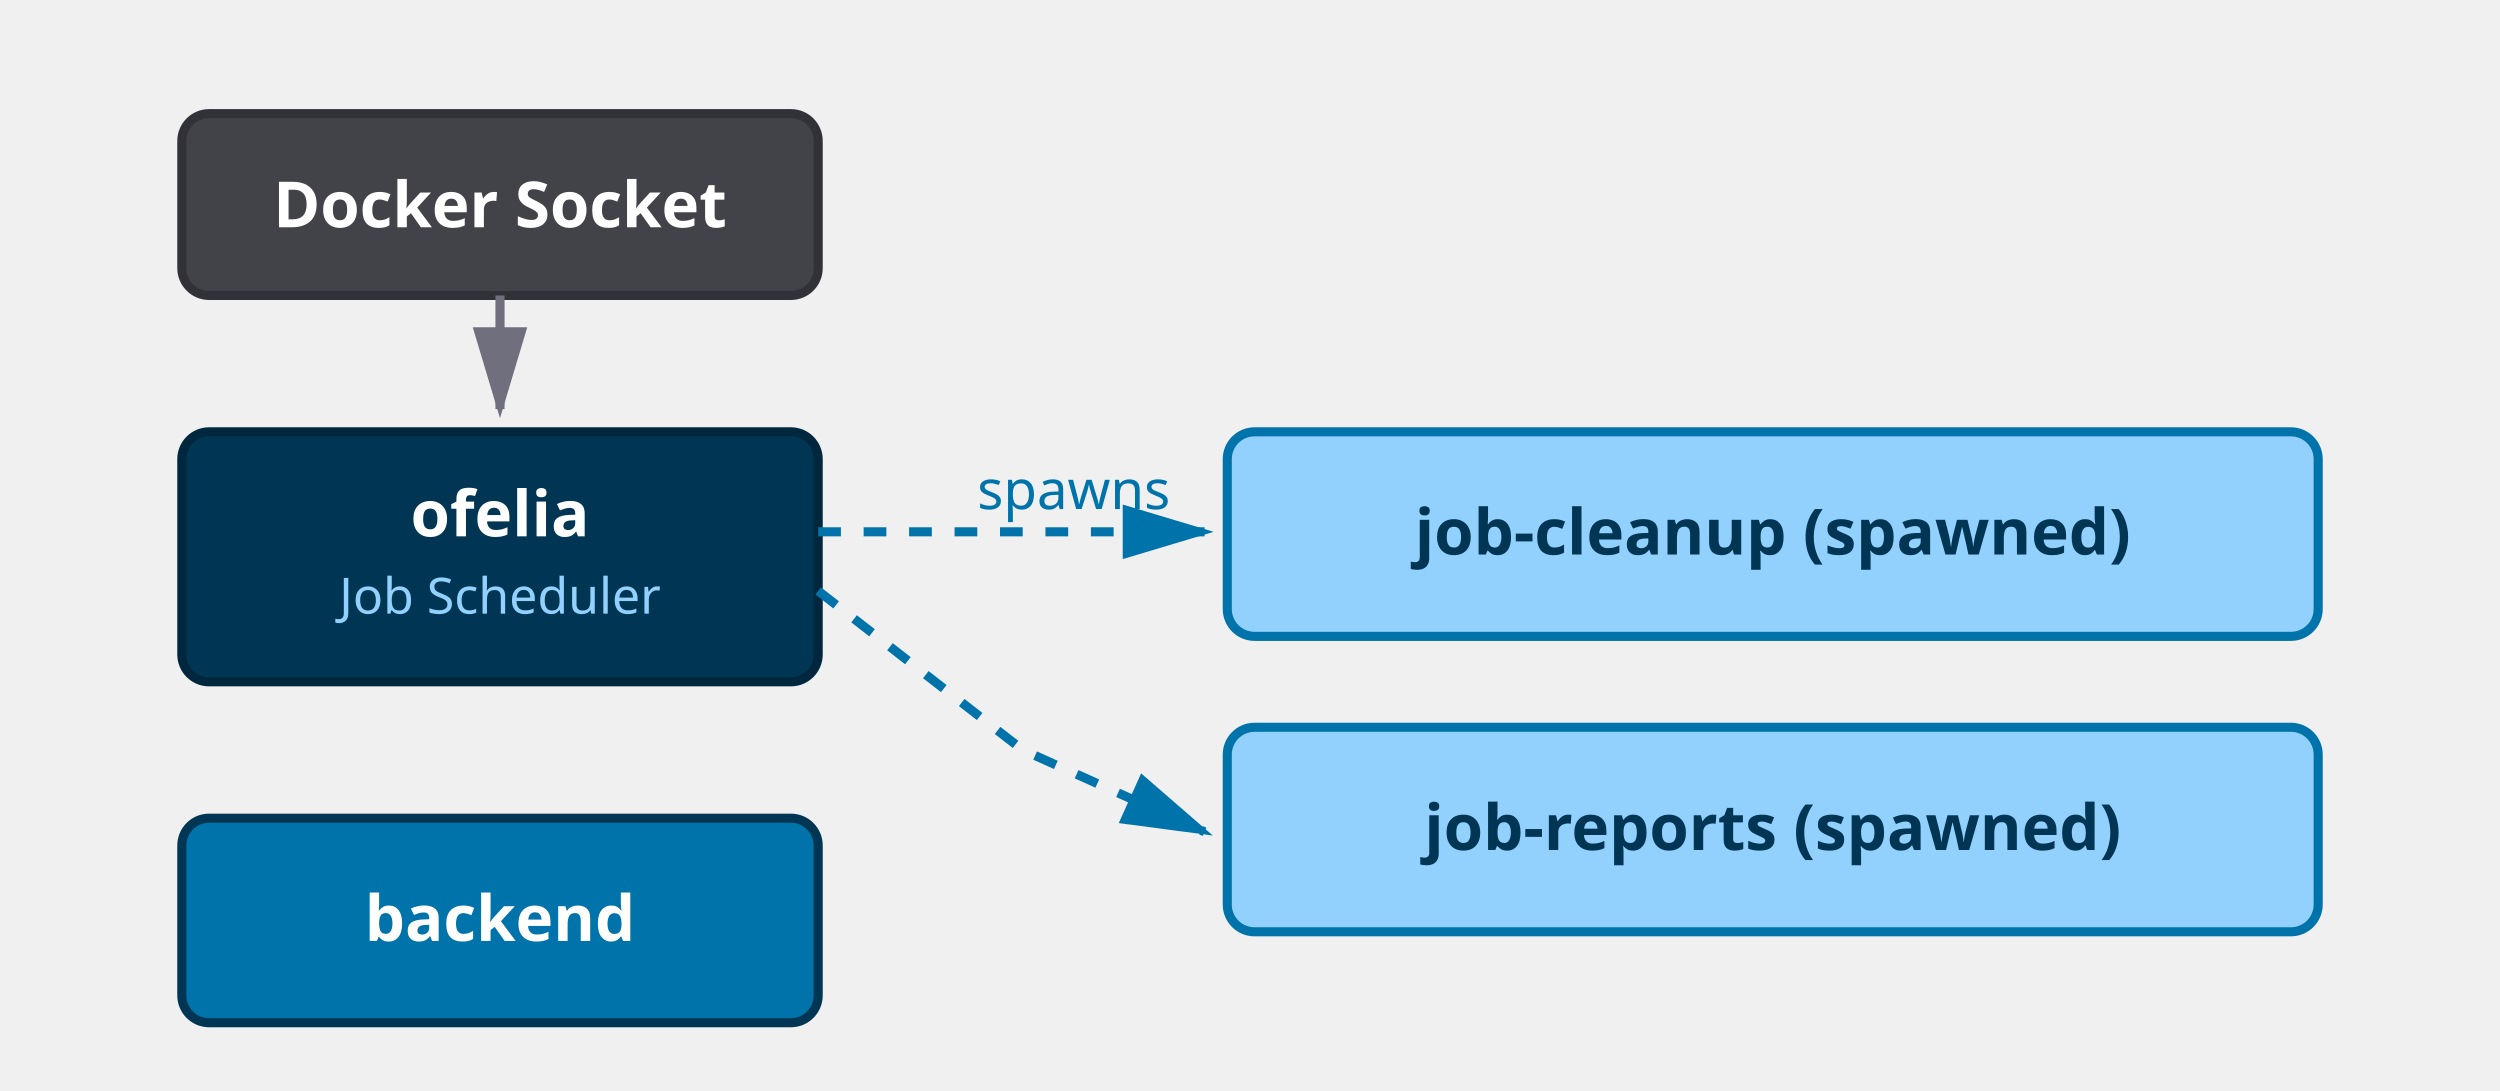
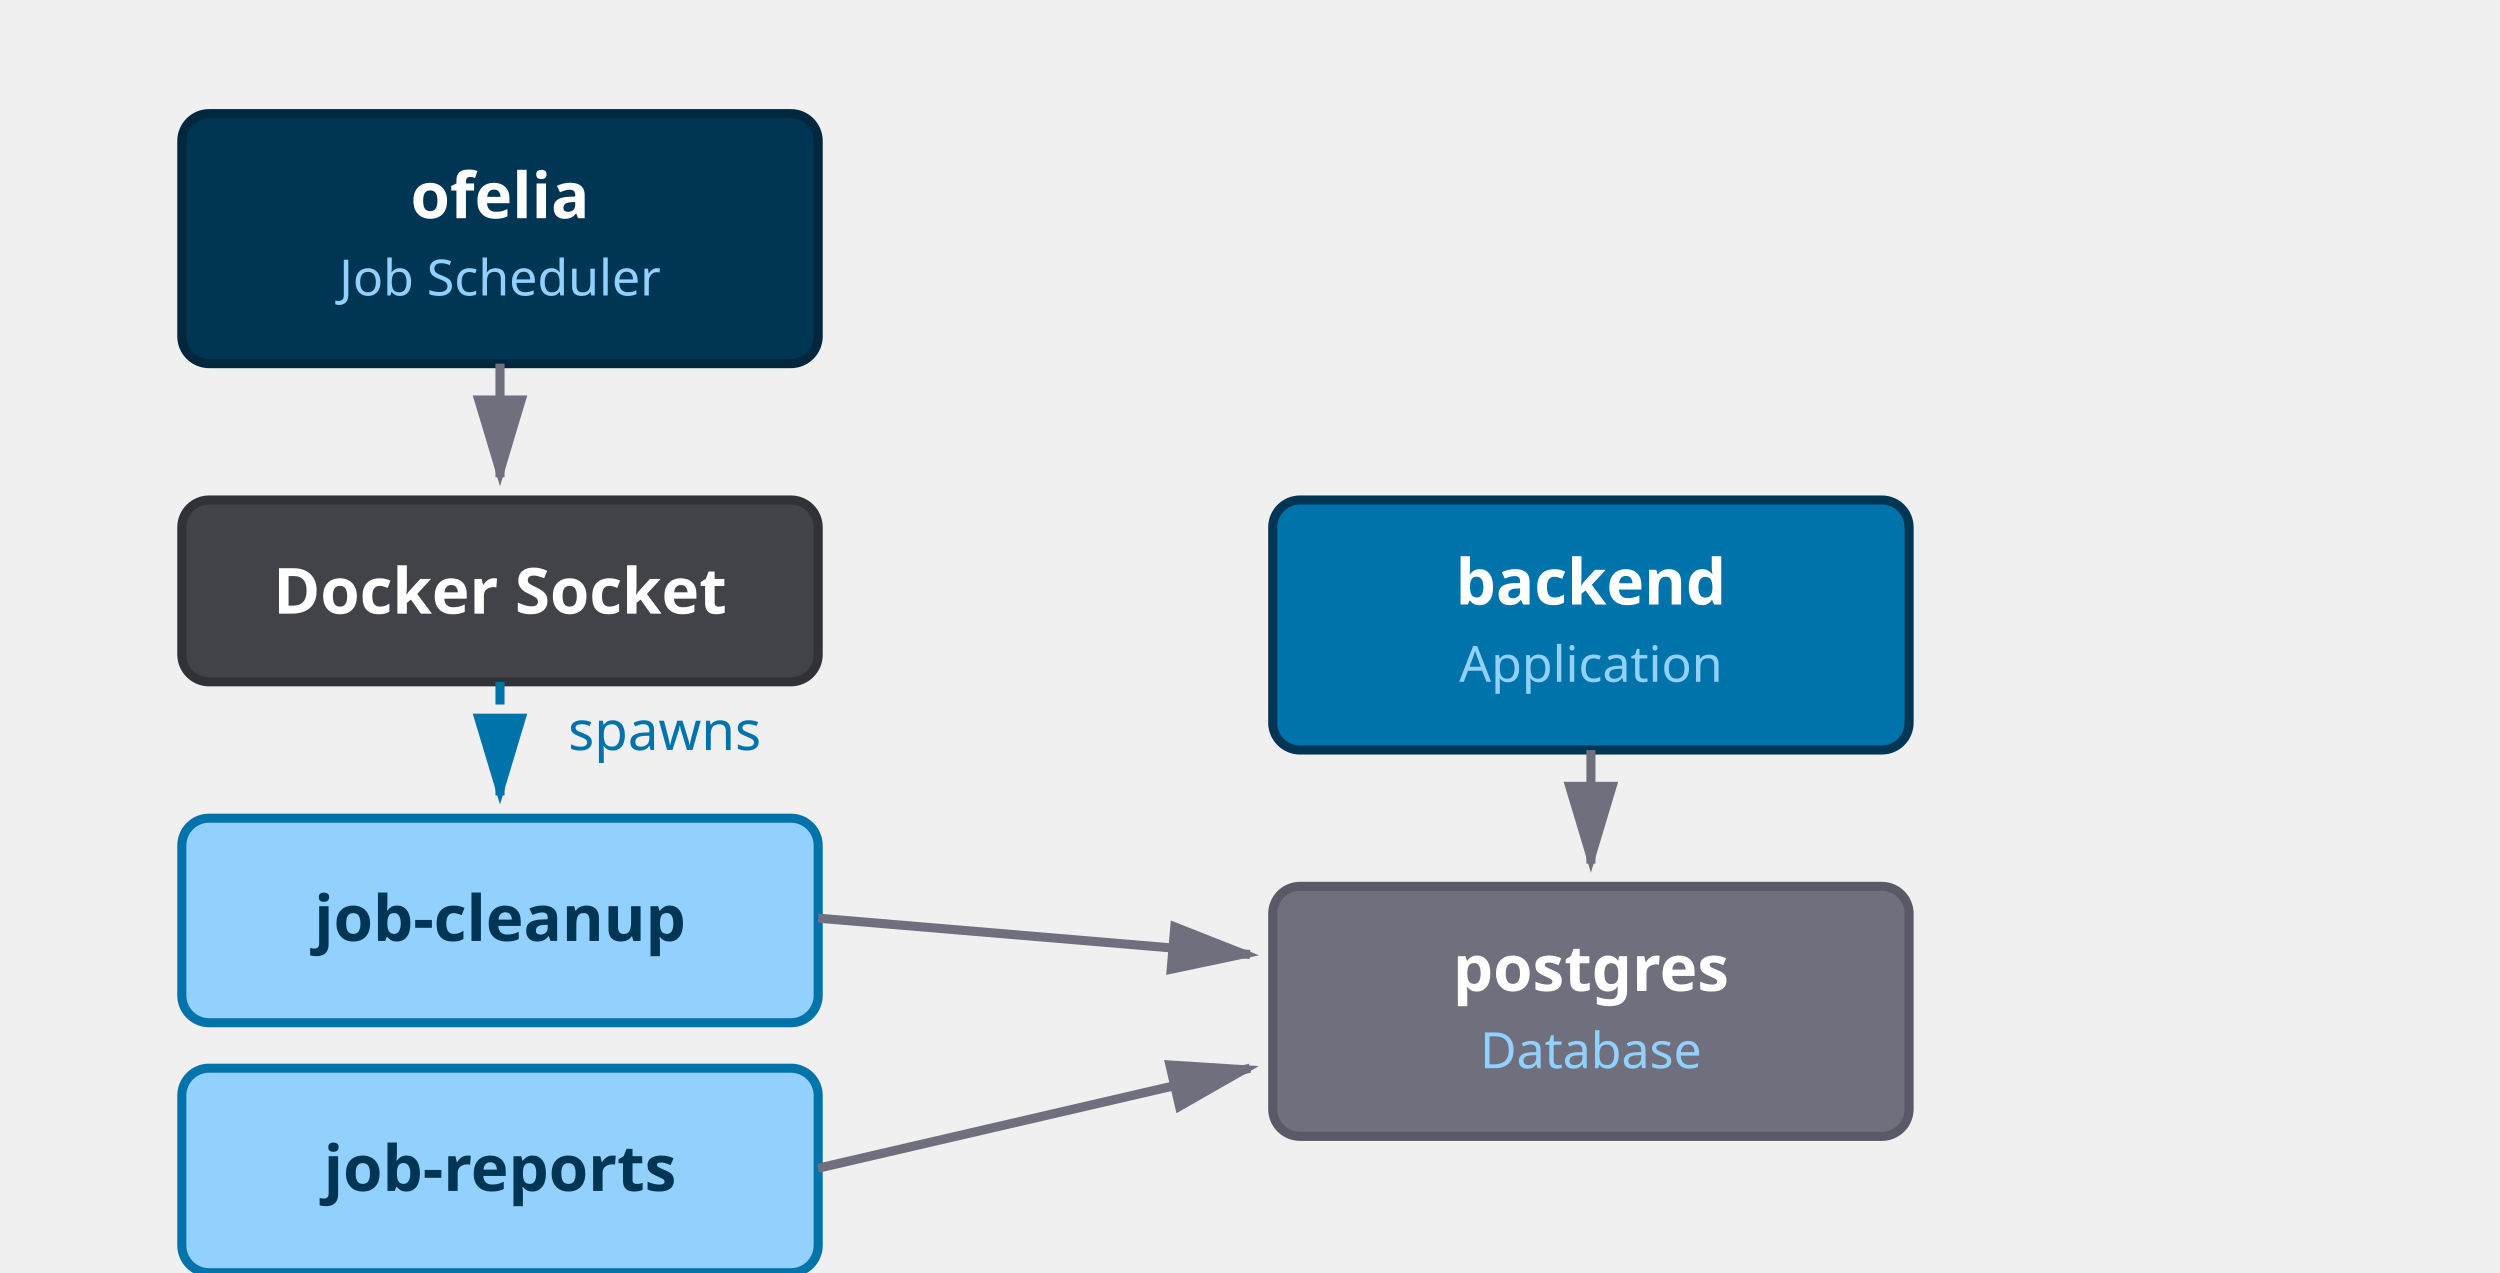
- <svg xmlns="http://www.w3.org/2000/svg" viewBox="0 0 550 240" style="max-width: 100%; height: auto;">
+ <svg xmlns="http://www.w3.org/2000/svg" viewBox="0 0 550 280" style="max-width: 100%; height: auto;">
  <defs>
    <style>
      .box-accent { fill: #003653; stroke: #00273d; stroke-width: 2; rx: 6; }
      .box-blue { fill: #0073aa; stroke: #003653; stroke-width: 2; rx: 6; }
      .box-spawned { fill: #92d1fe; stroke: #0073aa; stroke-width: 2; rx: 6; }
      .box-dark { fill: #424249; stroke: #313138; stroke-width: 2; rx: 6; }
+       .box-gray { fill: #6f6f7e; stroke: #5a5a67; stroke-width: 2; rx: 6; }
      .text { fill: white; font-family: system-ui, sans-serif; font-size: 14px; font-weight: 600; }
      .text-dark { fill: #003653; font-family: system-ui, sans-serif; font-size: 14px; font-weight: 600; }
      .subtitle { fill: #92d1fe; font-family: system-ui, sans-serif; font-size: 11px; }
-       .subtitle-dark { fill: #003653; font-family: system-ui, sans-serif; font-size: 11px; }
      .arrow { stroke: #6f6f7e; stroke-width: 2; fill: none; marker-end: url(#arrowhead); }
      .arrow-dash { stroke: #0073aa; stroke-width: 2; fill: none; marker-end: url(#arrowhead-blue); stroke-dasharray: 5,5; }
      .label { fill: #0073aa; font-family: system-ui, sans-serif; font-size: 12px; }
    </style>
    <marker id="arrowhead" markerWidth="10" markerHeight="10" refX="9" refY="3" orient="auto">
      <polygon points="0 0, 10 3, 0 6" fill="#6f6f7e" />
    </marker>
    <marker id="arrowhead-blue" markerWidth="10" markerHeight="10" refX="9" refY="3" orient="auto">
      <polygon points="0 0, 10 3, 0 6" fill="#0073aa" />
    </marker>
  </defs>
-   <rect class="box-dark" x="40" y="25" width="140" height="40" />
-   <text x="110" y="50" text-anchor="middle" class="text">Docker Socket</text>
-   <rect class="box-accent" x="40" y="95" width="140" height="55" />
-   <text x="110" y="118" text-anchor="middle" class="text">ofelia</text>
-   <text x="110" y="135" text-anchor="middle" class="subtitle">Job Scheduler</text>
-   <rect class="box-blue" x="40" y="180" width="140" height="45" />
-   <text x="110" y="207" text-anchor="middle" class="text">backend</text>
-   <rect class="box-spawned" x="270" y="95" width="240" height="45" />
-   <text x="390" y="122" text-anchor="middle" class="text-dark">job-cleanup (spawned)</text>
-   <rect class="box-spawned" x="270" y="160" width="240" height="45" />
-   <text x="390" y="187" text-anchor="middle" class="text-dark">job-reports (spawned)</text>
-   <path class="arrow" d="M 110 65 L 110 90" />
-   <path class="arrow-dash" d="M 180 117 L 265 117" />
-   <path class="arrow-dash" d="M 180 130 L 225 165 L 265 183" />
-   <text x="215" y="112" class="label">spawns</text>
+   <rect class="box-accent" x="40" y="25" width="140" height="55" />
+   <text x="110" y="48" text-anchor="middle" class="text">ofelia</text>
+   <text x="110" y="65" text-anchor="middle" class="subtitle">Job Scheduler</text>
+   <rect class="box-dark" x="40" y="110" width="140" height="40" />
+   <text x="110" y="135" text-anchor="middle" class="text">Docker Socket</text>
+   <rect class="box-spawned" x="40" y="180" width="140" height="45" />
+   <text x="110" y="207" text-anchor="middle" class="text-dark">job-cleanup</text>
+   <rect class="box-spawned" x="40" y="235" width="140" height="45" />
+   <text x="110" y="262" text-anchor="middle" class="text-dark">job-reports</text>
+   <rect class="box-blue" x="280" y="110" width="140" height="55" />
+   <text x="350" y="133" text-anchor="middle" class="text">backend</text>
+   <text x="350" y="150" text-anchor="middle" class="subtitle">Application</text>
+   <rect class="box-gray" x="280" y="195" width="140" height="55" />
+   <text x="350" y="218" text-anchor="middle" class="text">postgres</text>
+   <text x="350" y="235" text-anchor="middle" class="subtitle">Database</text>
+   <path class="arrow" d="M 110 80 L 110 105" />
+   <path class="arrow-dash" d="M 110 150 L 110 175" />
+   <text x="125" y="165" class="label">spawns</text>
+   <path class="arrow" d="M 350 165 L 350 190" />
+   <path class="arrow" d="M 180 202 L 275 210" />
+   <path class="arrow" d="M 180 257 L 275 235" />
</svg>
